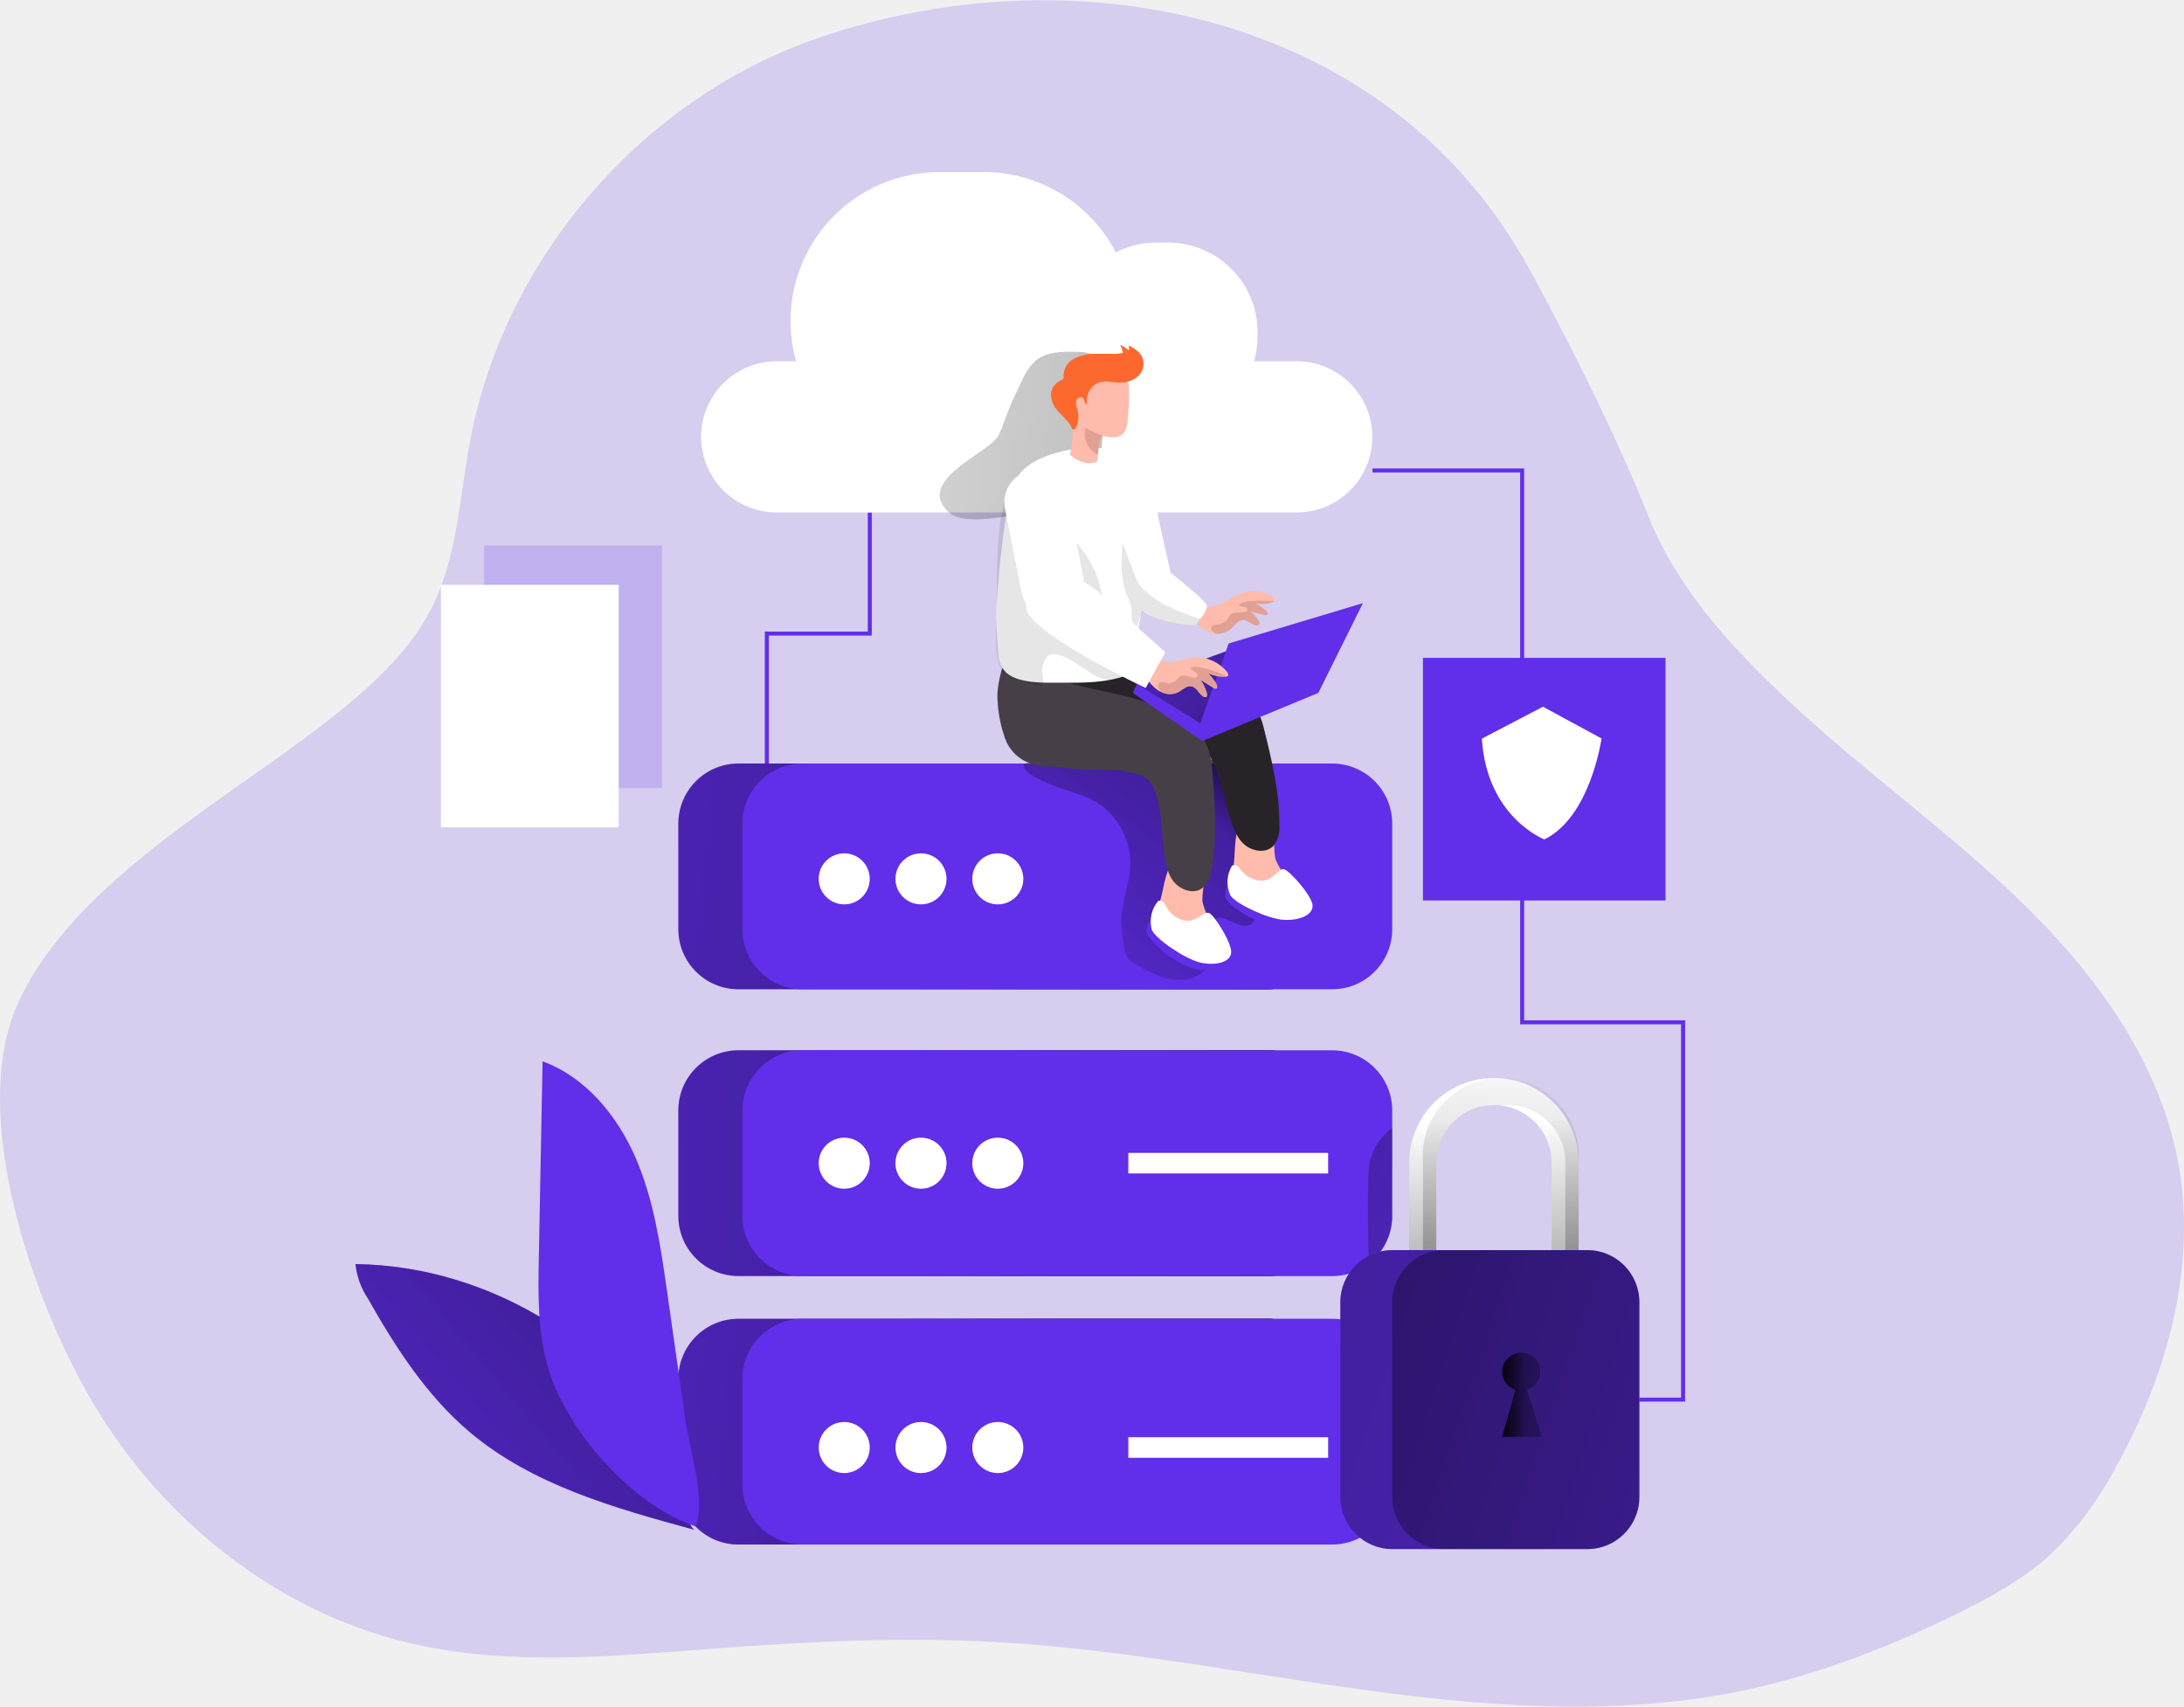
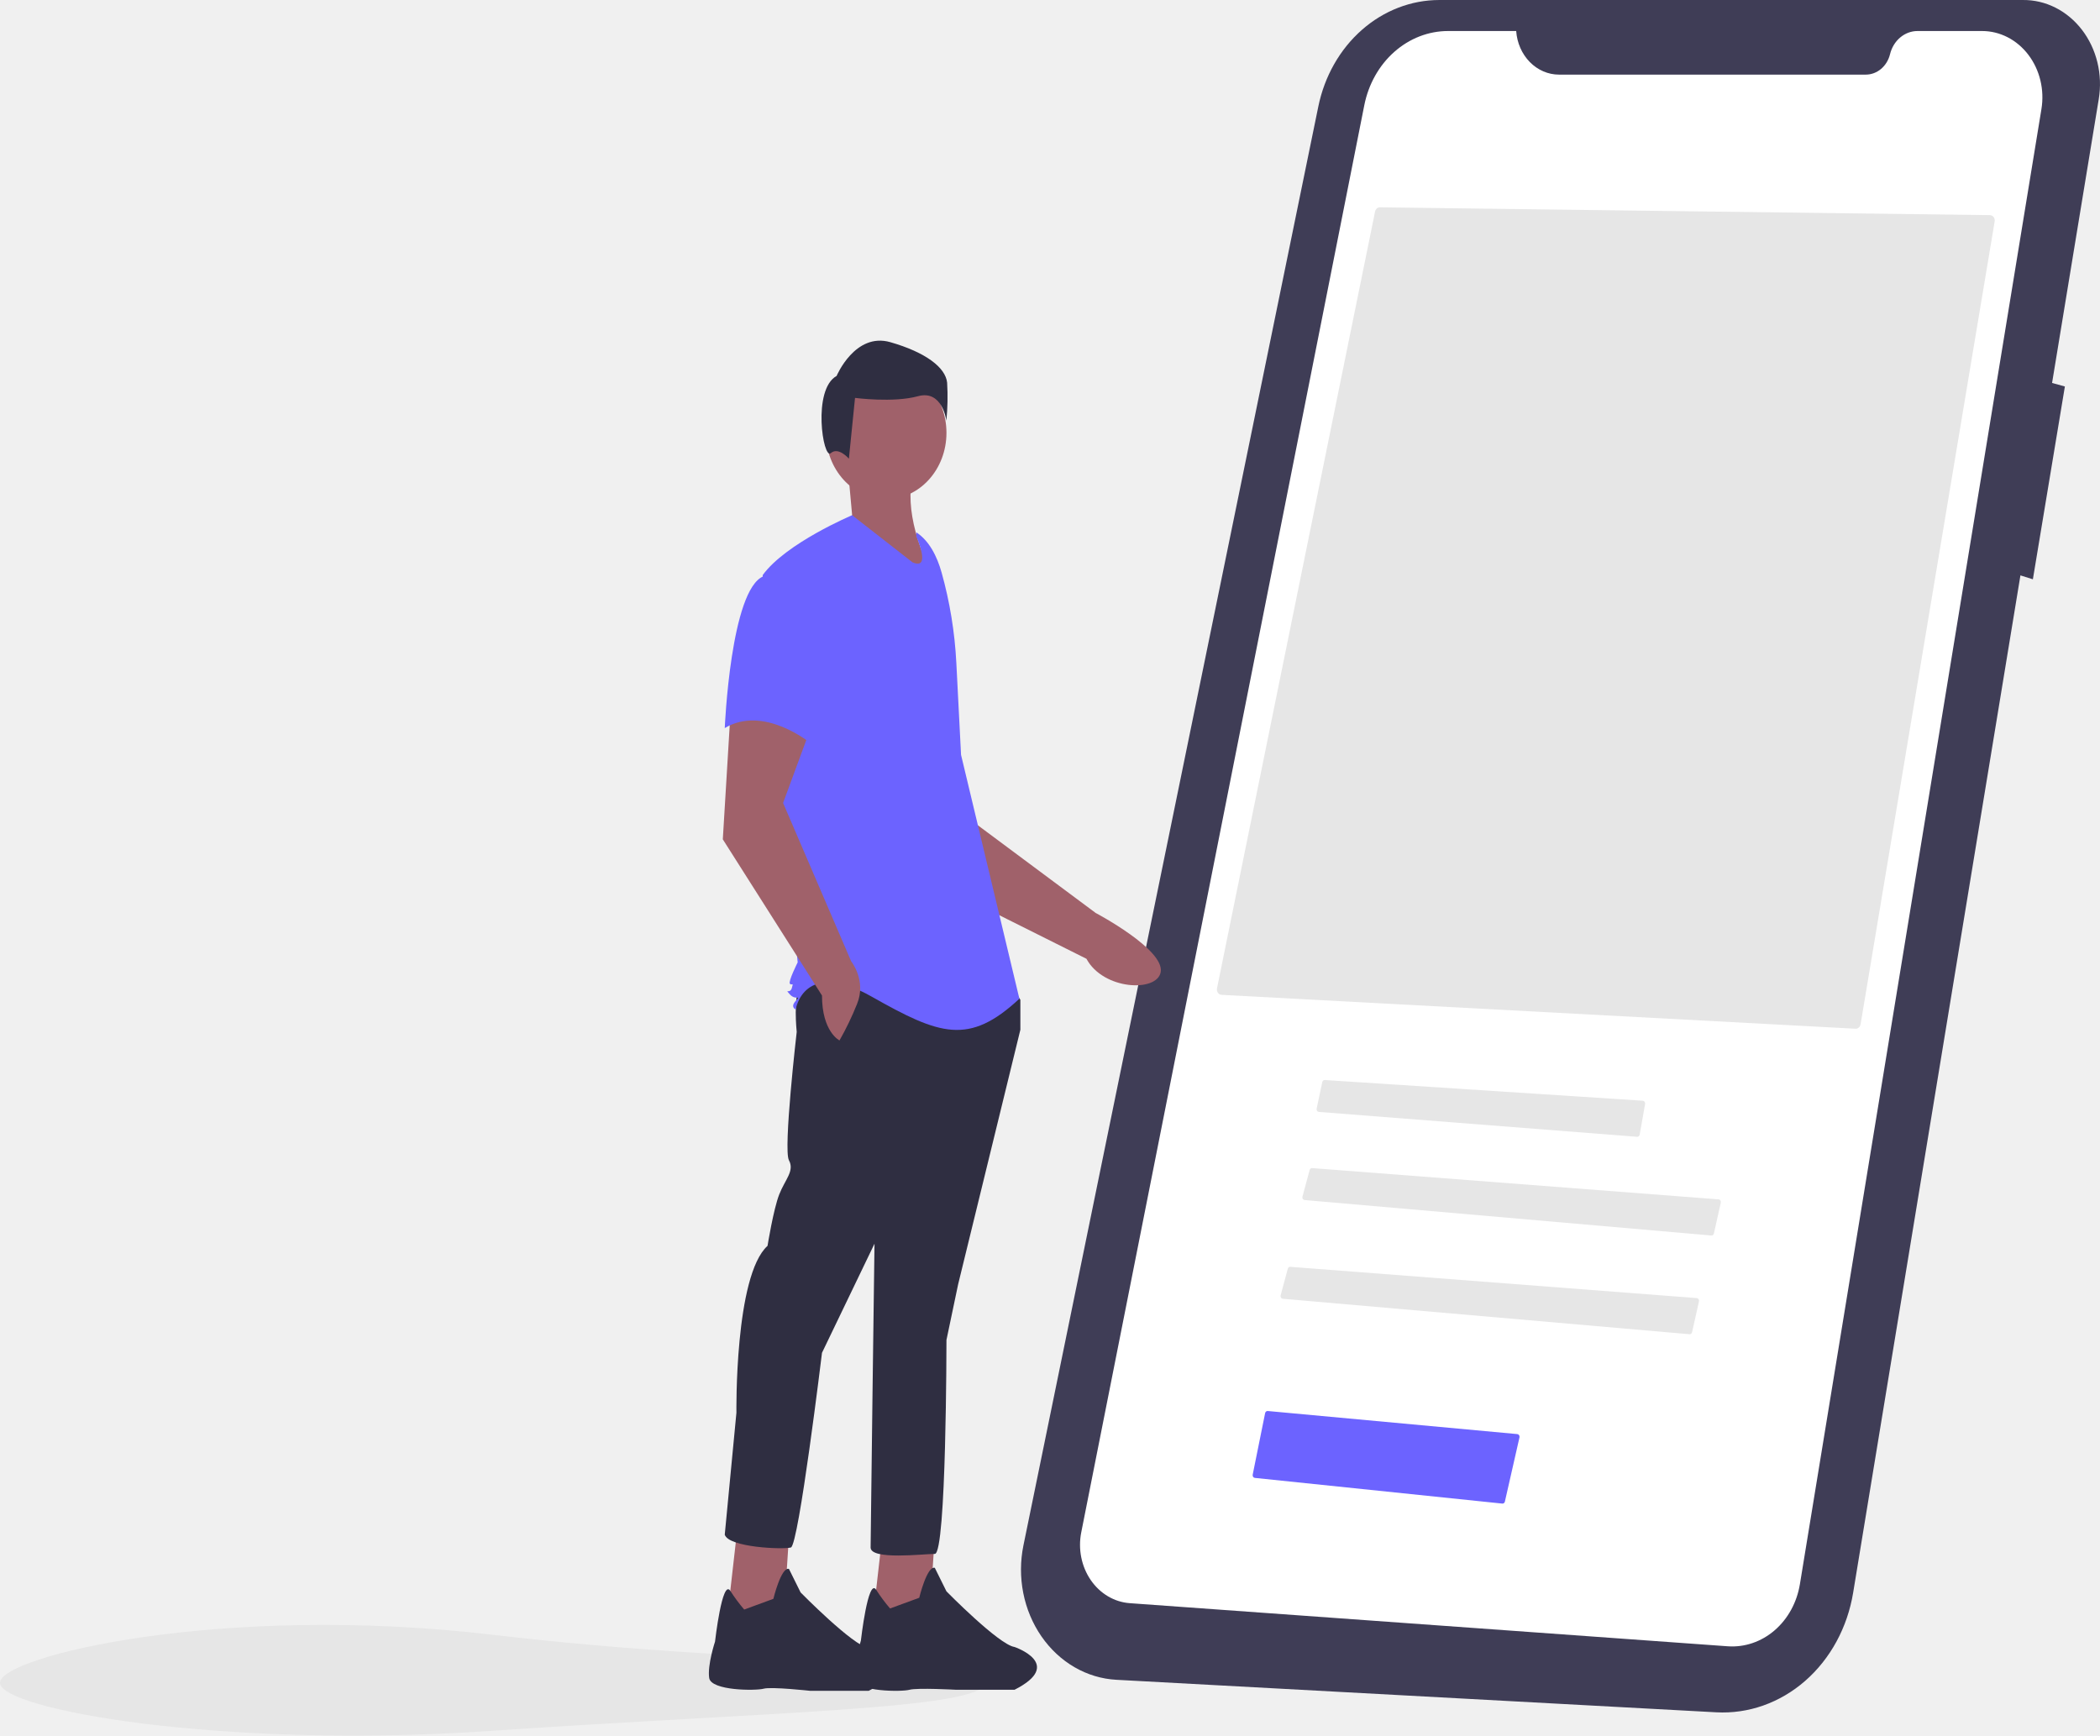
- <svg xmlns="http://www.w3.org/2000/svg" xmlns:xlink="http://www.w3.org/1999/xlink" id="Layer_1" data-name="Layer 1" viewBox="0 0 378.97 296.13">
+ <svg xmlns="http://www.w3.org/2000/svg" width="421" height="348" viewBox="0 0 421 348" fill="none">
+   <g clip-path="url(#clip0)">
+     <path d="M197.419 337.411C197.419 342.73 153.17 343.296 98.71 347.041C44.3 350.783 0 342.73 0 337.411C0 332.093 44.504 321.391 98.71 327.781C153.17 334.201 197.419 332.093 197.419 337.411Z" fill="#E6E6E6" />
+     <path d="M405.557 0.001H288.557C282.911 0.001 277.433 2.114 273.023 5.994C268.614 9.873 265.535 15.288 264.294 21.348L205.176 309.857C204.531 313.004 204.52 316.268 205.142 319.421C205.765 322.573 207.007 325.537 208.782 328.105C210.556 330.673 212.819 332.784 215.413 334.288C218.007 335.792 220.868 336.653 223.796 336.812L344.073 343.332C350.514 343.681 356.85 341.44 361.899 337.027C366.948 332.614 370.365 326.331 371.513 319.35L405.048 115.37L407.543 116.154L413.96 77.492L411.392 76.786L420.753 19.848C421.154 17.409 421.061 14.903 420.48 12.508C419.9 10.114 418.847 7.889 417.396 5.994C415.944 4.098 414.131 2.578 412.085 1.542C410.038 0.507 407.81 -0.02 405.557 0.001L405.557 0.001Z" fill="#3F3D56" />
+     <path d="M303.96 6.22H290.302C286.38 6.22 282.576 7.696 279.521 10.403C276.466 13.109 274.345 16.884 273.509 21.1L216.764 307.256C216.437 308.904 216.437 310.61 216.765 312.257C217.092 313.904 217.739 315.455 218.66 316.802C219.582 318.149 220.757 319.262 222.106 320.063C223.454 320.865 224.944 321.337 226.473 321.448L346.361 330.093C349.743 330.337 353.089 329.202 355.759 326.905C358.429 324.608 360.237 321.309 360.838 317.639L409.259 21.869C409.573 19.955 409.5 17.988 409.047 16.108C408.595 14.227 407.772 12.479 406.638 10.987C405.504 9.495 404.087 8.294 402.485 7.471C400.883 6.647 399.137 6.22 397.369 6.22H384.413C383.159 6.22 381.94 6.675 380.945 7.514C379.949 8.353 379.233 9.53 378.907 10.863V10.863C378.619 12.039 377.987 13.078 377.109 13.819C376.23 14.559 375.154 14.961 374.047 14.961H312.539C310.371 14.961 308.283 14.061 306.693 12.44C305.102 10.82 304.126 8.598 303.96 6.22V6.22Z" fill="white" />
+     <path d="M175.63 153.41L186.2 176.435L217.807 192.244C221.183 198.52 231.908 199.001 232.688 194.942C233.564 190.389 219.664 183.06 219.664 183.06L193.227 163.386L190.914 146.45L175.63 153.41Z" fill="#A0616A" />
+     <path d="M176.877 307.926L174.927 325.085L186.234 325.943L187.404 307.926H176.877Z" fill="#A0616A" />
+     <path d="M178.436 322.511C177.425 321.335 176.493 320.081 175.646 318.757C174.026 316.29 172.588 328.946 172.588 328.946C172.588 328.946 171.028 334.094 171.418 336.668C171.808 339.242 180.776 339.242 182.335 338.813C183.895 338.384 191.693 338.813 191.693 338.813H203.389C213.526 333.665 203.389 330.233 203.389 330.233C200.27 329.804 189.743 319.08 189.743 319.08L187.404 314.361C185.844 313.932 184.285 320.367 184.285 320.367L178.436 322.511Z" fill="#2F2E41" />
+     <path d="M147.635 308.141L145.685 325.3L156.992 326.158L158.162 308.141H147.635Z" fill="#A0616A" />
+     <path d="M149.195 322.726C148.184 321.55 147.251 320.295 146.405 318.972C144.784 316.505 143.346 329.161 143.346 329.161C143.346 329.161 141.787 333.879 142.177 336.453C142.566 339.027 151.534 339.027 153.094 338.598C154.653 338.169 162.451 339.027 162.451 339.027H174.148C184.285 333.879 174.148 330.448 174.148 330.448C171.028 330.019 160.501 319.294 160.501 319.294L158.162 314.575C156.602 314.146 155.043 320.581 155.043 320.581L149.195 322.726Z" fill="#2F2E41" />
+     <path d="M160.501 197.465C158.942 199.609 159.722 206.902 159.722 206.902C159.722 206.902 156.992 230.496 158.162 232.641C159.332 234.786 157.382 236.502 156.213 239.505C155.043 242.507 153.873 249.8 153.873 249.8C147.245 255.806 147.635 283.26 147.635 283.26L145.296 307.712C146.075 310.286 156.992 310.715 158.552 310.286C160.111 309.857 164.79 271.249 164.79 271.249L175.317 249.371C175.317 249.371 174.537 307.712 174.537 310.286C174.537 312.86 185.064 311.573 187.404 311.573C189.743 311.573 189.743 268.675 189.743 268.675L192.082 257.522L204.559 206.473V200.467L202.609 197.465C202.609 197.465 162.061 195.32 160.501 197.465Z" fill="#2F2E41" />
+     <path d="M177.656 100.087C184.332 100.087 189.743 94.133 189.743 86.788C189.743 79.444 184.332 73.49 177.656 73.49C170.981 73.49 165.57 79.444 165.57 86.788C165.57 94.133 170.981 100.087 177.656 100.087Z" fill="#A0616A" />
+     <path d="M183.7 93.009C181.25 99.011 182.701 107.395 187.599 116.602L167.714 106.307L170.833 103.304L170.054 94.725L183.7 93.009Z" fill="#A0616A" />
+     <path d="M183.7 106.736C186.304 108.439 187.861 111.569 188.756 114.753C190.411 120.649 191.407 126.744 191.723 132.905L192.667 151.35L204.364 200.253C194.227 209.69 188.379 207.546 174.732 199.824C161.086 192.102 159.527 202.398 159.527 202.398C159.527 202.398 158.357 201.969 159.527 200.682C160.696 199.395 159.527 200.682 158.357 199.395C157.187 198.108 158.357 199.395 158.747 198.108C159.137 196.821 158.747 197.679 158.357 197.25C157.967 196.821 159.917 192.96 159.917 192.96L156.798 160.787L152.899 115.315C157.577 108.881 170.834 103.304 170.834 103.304L182.92 112.742C186.819 114.457 183.7 107.594 183.7 107.594L183.7 106.736Z" fill="#6C63FF" />
+     <path d="M146.465 142.555L144.906 168.294L164.79 199.609C164.79 206.902 168.299 208.618 168.299 208.618C169.628 206.284 170.801 203.847 171.808 201.325C173.758 196.607 170.638 192.746 170.638 192.746L156.992 161.002L162.841 145.129L146.465 142.555Z" fill="#A0616A" />
+     <path d="M153.094 115.53C146.466 118.104 145.296 145.987 145.296 145.987C153.094 141.269 162.451 148.99 162.451 148.99C162.451 148.99 164.4 141.698 166.74 132.26C167.446 129.605 167.531 126.797 166.985 124.097C166.44 121.397 165.282 118.892 163.621 116.817C163.621 116.817 159.722 112.956 153.094 115.53Z" fill="#6C63FF" />
+     <path d="M166.545 90.864C168.083 89.509 170.182 91.971 170.182 91.971L171.413 79.782C171.413 79.782 179.107 80.798 184.03 79.444C188.954 78.089 189.724 84.353 189.724 84.353C189.977 81.823 190.029 79.274 189.877 76.735C189.57 73.688 185.569 70.64 178.491 68.609C171.413 66.577 167.72 75.38 167.72 75.38C162.797 78.089 165.006 92.218 166.545 90.864Z" fill="#2F2E41" />
+     <path d="M371.996 206.268C372.231 206.278 372.461 206.195 372.645 206.034C372.829 205.873 372.955 205.645 373 205.392L399.883 44.4C399.908 44.247 399.903 44.089 399.867 43.938C399.832 43.788 399.767 43.647 399.677 43.527C399.587 43.407 399.474 43.309 399.346 43.242C399.219 43.175 399.079 43.139 398.938 43.137L276.632 41.569H276.621C276.4 41.57 276.186 41.653 276.014 41.805C275.841 41.957 275.721 42.168 275.672 42.405L243.981 198.171C243.95 198.323 243.949 198.481 243.979 198.633C244.01 198.786 244.07 198.929 244.156 199.053C244.242 199.177 244.351 199.279 244.477 199.351C244.602 199.424 244.74 199.466 244.882 199.473L371.996 206.268Z" fill="#E6E6E6" />
+     <path d="M265.558 216.551C265.449 216.551 265.342 216.592 265.256 216.668C265.17 216.743 265.11 216.848 265.085 216.965L263.956 222.292C263.94 222.367 263.939 222.445 263.953 222.521C263.968 222.597 263.997 222.668 264.038 222.731C264.08 222.793 264.134 222.845 264.195 222.882C264.257 222.919 264.325 222.941 264.395 222.947L328.206 227.937C328.325 227.945 328.442 227.906 328.536 227.827C328.63 227.747 328.695 227.633 328.718 227.505L329.804 221.343C329.818 221.268 329.816 221.191 329.8 221.117C329.784 221.043 329.754 220.973 329.711 220.913C329.669 220.853 329.615 220.803 329.554 220.768C329.493 220.732 329.425 220.712 329.356 220.707L265.588 216.553C265.578 216.552 265.568 216.551 265.558 216.551Z" fill="#E6E6E6" />
+     <path d="M343.085 247.728C343.2 247.738 343.314 247.702 343.408 247.628C343.501 247.554 343.568 247.446 343.596 247.323L344.979 241.147C344.995 241.071 344.997 240.992 344.983 240.916C344.97 240.839 344.941 240.767 344.899 240.704C344.857 240.641 344.804 240.588 344.741 240.551C344.679 240.513 344.611 240.491 344.54 240.485L263.05 234.214C262.94 234.205 262.83 234.237 262.738 234.307C262.647 234.376 262.581 234.479 262.55 234.596L261.113 239.932C261.093 240.009 261.088 240.089 261.099 240.168C261.11 240.246 261.137 240.321 261.178 240.387C261.219 240.453 261.273 240.507 261.336 240.547C261.398 240.587 261.468 240.611 261.54 240.617L343.085 247.728Z" fill="#E6E6E6" />
+     <path d="M338.709 267.523C338.824 267.533 338.938 267.498 339.032 267.424C339.125 267.349 339.192 267.241 339.22 267.118L340.602 260.942C340.619 260.866 340.621 260.787 340.607 260.711C340.593 260.634 340.565 260.562 340.523 260.499C340.481 260.436 340.427 260.384 340.365 260.346C340.303 260.308 340.234 260.286 340.164 260.28L258.674 254.01C258.564 254 258.453 254.033 258.362 254.102C258.271 254.172 258.204 254.274 258.174 254.391L256.737 259.727C256.716 259.804 256.711 259.884 256.723 259.963C256.734 260.041 256.761 260.116 256.802 260.182C256.843 260.248 256.897 260.302 256.959 260.342C257.022 260.382 257.092 260.406 257.164 260.412L338.709 267.523Z" fill="#E6E6E6" />
+     <path d="M301.177 301.482C301.293 301.496 301.41 301.462 301.505 301.388C301.6 301.314 301.668 301.204 301.695 301.079L304.619 288.212C304.636 288.136 304.638 288.058 304.625 287.982C304.612 287.906 304.584 287.833 304.543 287.77C304.502 287.707 304.449 287.655 304.387 287.616C304.326 287.578 304.258 287.555 304.188 287.548L254.144 282.917C254.028 282.908 253.912 282.945 253.817 283.022C253.723 283.098 253.656 283.209 253.629 283.334L251.135 295.683C251.12 295.757 251.119 295.834 251.134 295.908C251.148 295.983 251.176 296.053 251.216 296.114C251.257 296.176 251.309 296.227 251.369 296.264C251.429 296.302 251.495 296.325 251.564 296.332L301.177 301.482Z" fill="#6C63FF" />
+   </g>
  <defs>
-     <linearGradient id="linear-gradient" x1="189.67" y1="249.86" x2="32.62" y2="235.39" gradientUnits="userSpaceOnUse">
-       <stop offset="0.01" />
-       <stop offset="0.13" stop-opacity="0.69" />
-       <stop offset="0.25" stop-opacity="0.32" />
-       <stop offset="1" stop-opacity="0" />
-     </linearGradient>
-     <linearGradient id="linear-gradient-2" x1="221.08" y1="202.23" x2="-29.49" y2="200.12" xlink:href="#linear-gradient" />
-     <linearGradient id="linear-gradient-3" x1="220.45" y1="204.04" x2="292.52" y2="226.14" xlink:href="#linear-gradient" />
-     <linearGradient id="linear-gradient-4" x1="225.1" y1="157.43" x2="-26.88" y2="130.97" xlink:href="#linear-gradient" />
-     <linearGradient id="linear-gradient-5" x1="226.88" y1="128.23" x2="181.35" y2="191.05" xlink:href="#linear-gradient" />
-     <linearGradient id="linear-gradient-6" x1="285.81" y1="92.02" x2="93.47" y2="71.2" xlink:href="#linear-gradient" />
-     <linearGradient id="linear-gradient-7" x1="272.04" y1="237.14" x2="270.46" y2="200.35" xlink:href="#linear-gradient" />
-     <linearGradient id="linear-gradient-8" x1="269.76" y1="255.6" x2="274" y2="187.84" xlink:href="#linear-gradient" />
-     <linearGradient id="linear-gradient-9" x1="155.5" y1="208.77" x2="452.98" y2="307.22" xlink:href="#linear-gradient" />
-     <linearGradient id="linear-gradient-10" x1="174.47" y1="213.56" x2="430.16" y2="298.18" xlink:href="#linear-gradient" />
-     <linearGradient id="linear-gradient-11" x1="271.45" y1="248.05" x2="292.1" y2="248.05" xlink:href="#linear-gradient" />
-     <linearGradient id="linear-gradient-12" x1="224.05" y1="129.84" x2="175.34" y2="85.63" xlink:href="#linear-gradient" />
-     <linearGradient id="linear-gradient-13" x1="132.35" y1="223.36" x2="46.59" y2="296.41" xlink:href="#linear-gradient" />
+     <clipPath id="clip0">
+       <rect width="421" height="348" fill="white" />
+     </clipPath>
  </defs>
-   <path d="M277.87,53.84c7.21,13.39,14.55,28,20.13,42,5.67,14.24,17.89,26.28,29.14,36.25,12.42,11,25.92,20.79,37.61,32.56s21.67,26,24.92,42.24c3.68,18.38-1.66,37.63-10.81,54A59.09,59.09,0,0,1,368,275.46c-4.52,4.22-10,7.29-15.51,10.06-14.76,7.38-30.28,13.11-46.67,15.32-17.06,2.3-34.41,1.28-51.44-.83-22.9-2.83-45.59-7.62-68.63-9-16.61-1-33.28-.18-49.87,1.07-17.75,1.33-35.85,3.13-53.16-1C60,285.67,40.31,270,28.28,249.92,17.79,232.46,6,199.26,15.18,179.68c9.78-20.85,36.29-35,53.65-48.67,7-5.53,14-11.62,18-19.62,4.46-8.92,4.79-19.25,6.64-29,6-31.75,30-59.45,60.63-69.87,43-14.66,94.94-4.93,120.28,35.34C275.61,49.78,276.77,51.8,277.87,53.84Z" transform="translate(-11.87 -6.02)" fill="#612ee9" opacity="0.18" style="isolation:isolate" />
-   <polygon points="292.4 243.21 284.46 243.21 284.46 242.52 291.7 242.52 291.7 177.74 263.78 177.74 263.78 81.98 238.15 81.98 238.15 81.29 264.47 81.29 264.47 177.05 292.4 177.05 292.4 243.21" fill="#612ee9" />
-   <polygon points="133.41 132.49 132.71 132.49 132.71 109.59 150.58 109.59 150.58 88.92 151.27 88.92 151.27 110.29 133.41 110.29 133.41 132.49" fill="#612ee9" />
-   <rect x="117.71" y="228.84" width="112.76" height="39.17" rx="10.43" fill="#612ee9" />
-   <rect x="117.71" y="182.25" width="112.76" height="39.17" rx="10.43" fill="#612ee9" />
-   <rect x="117.71" y="228.84" width="112.76" height="39.17" rx="10.43" fill="url(#linear-gradient)" />
-   <rect x="117.71" y="182.25" width="112.76" height="39.17" rx="10.43" fill="url(#linear-gradient-2)" />
-   <rect x="128.82" y="228.84" width="112.76" height="39.17" rx="10.43" fill="#612ee9" />
-   <path d="M253.45,198.7V217A10.42,10.42,0,0,1,243,227.45H151.13A10.43,10.43,0,0,1,140.7,217V198.7a10.43,10.43,0,0,1,10.43-10.43H243A10.43,10.43,0,0,1,253.45,198.7Z" transform="translate(-11.87 -6.02)" fill="#612ee9" />
-   <path d="M253.45,201.77V217a10.46,10.46,0,0,1-4.08,8.28c-.08-3.24-.26-12.26,0-16.26A9.88,9.88,0,0,1,253.45,201.77Z" transform="translate(-11.87 -6.02)" fill="url(#linear-gradient-3)" />
-   <rect x="117.71" y="132.49" width="112.76" height="39.17" rx="10.43" fill="#612ee9" />
-   <rect x="117.71" y="132.49" width="112.76" height="39.17" rx="10.43" fill="url(#linear-gradient-4)" />
-   <rect x="128.82" y="132.49" width="112.76" height="39.17" rx="10.43" fill="#612ee9" />
-   <path d="M223.1,165.3a2,2,0,0,0-1.15,2.2c.1.89.52,1.73.66,2.61.41,2.57-1.73,5.06-4.24,5.71-3.29.84-6.66-.82-9.58-2.55a4.51,4.51,0,0,1-1-.71,4.18,4.18,0,0,1-.82-2.13,23.51,23.51,0,0,1-.53-4.41c0-3.39,1.49-6.63,1.57-10a12.6,12.6,0,0,0-6.74-11.29,40,40,0,0,0-5.25-1.89,31.58,31.58,0,0,1-4.56-2c-.92-.48-1.93-1.16-2-2.19a10,10,0,0,1,4.92-.84h29a2,2,0,0,1,1.06.19,2,2,0,0,1,.7,1c1.94,4.65,1.71,9.8,2.11,14.73a30,30,0,0,0,1.33,7.09c.41,1.25,1.75,3.64.91,4.95C227.91,168.21,224.88,164.82,223.1,165.3Z" transform="translate(-11.87 -6.02)" fill="url(#linear-gradient-5)" />
-   <path d="M250,81.83a13.11,13.11,0,0,1-13.12,13.11H147a13.12,13.12,0,1,1,0-26.23H150a25.85,25.85,0,0,1,24.89-32.84h7.65a25.81,25.81,0,0,1,22.94,13.94,15.42,15.42,0,0,1,7.06-1.7h2a15.55,15.55,0,0,1,15.55,15.55v.77a15.53,15.53,0,0,1-.6,4.28h7.44A13.13,13.13,0,0,1,250,81.83Z" transform="translate(-11.87 -6.02)" fill="#fff" />
-   <path d="M184.9,81.93A10.5,10.5,0,0,0,186,79.45a72.4,72.4,0,0,1,3.37-7.72,9.27,9.27,0,0,1,2.26-3.18c1.81-1.48,4.36-1.52,6.7-1.49,1.56,0,3.34.15,4.28,1.39a5,5,0,0,1,.73,2.74A69.77,69.77,0,0,1,200.71,95q-6.45.33-12.92.57c-2.93.12-8.78,1.52-11.18-.58C170.48,89.65,182.87,84.83,184.9,81.93Z" transform="translate(-11.87 -6.02)" fill="url(#linear-gradient-6)" />
-   <path d="M283.45,225.3A2.35,2.35,0,0,1,281.1,223V207.77a10,10,0,1,0-20,0V223a2.35,2.35,0,0,1-4.7,0V207.77a14.7,14.7,0,1,1,29.4,0V223A2.35,2.35,0,0,1,283.45,225.3Z" transform="translate(-11.87 -6.02)" fill="#fff" />
-   <path d="M285.8,207.77V223a2.33,2.33,0,0,1-1.16,2,2.29,2.29,0,0,1-1.19.33A2.35,2.35,0,0,1,281.1,223V207.77a10,10,0,0,0-8.81-9.93,11.7,11.7,0,0,0-1.19-.07,10,10,0,0,0-10,10V223a2.35,2.35,0,0,1-1.16,2,2.32,2.32,0,0,1-1.2.33,2.36,2.36,0,0,1-2.35-2.35V207.77a14.72,14.72,0,0,1,14.71-14.7,11.71,11.71,0,0,1,1.19.06A14.7,14.7,0,0,1,285.8,207.77Z" transform="translate(-11.87 -6.02)" fill="url(#linear-gradient-7)" />
-   <path d="M285.8,207.77V223a1.34,1.34,0,1,1-2.31,0V207.77a10,10,0,0,0-10-10,11.9,11.9,0,0,0-1.2.07,11.7,11.7,0,0,0-1.19-.07,10,10,0,0,0-10,10V223a1.34,1.34,0,1,1-2.32,0V207.77a13.55,13.55,0,1,1,27,0Z" transform="translate(-11.87 -6.02)" fill="url(#linear-gradient-8)" />
-   <rect x="232.58" y="216.92" width="51.88" height="51.88" rx="9.04" fill="#612ee9" />
-   <rect x="232.58" y="216.93" width="51.87" height="51.87" rx="9.03" fill="url(#linear-gradient-9)" />
-   <rect x="241.58" y="216.93" width="42.88" height="51.87" rx="9.03" fill="url(#linear-gradient-10)" />
-   <path d="M274.84,247.19h0a3.3,3.3,0,1,1,2,0l2.57,8.16h-6.89Z" transform="translate(-11.87 -6.02)" fill="url(#linear-gradient-11)" />
-   <circle cx="146.49" cy="152.5" r="4.43" fill="#fff" />
-   <circle cx="159.81" cy="152.5" r="4.43" fill="#fff" />
-   <circle cx="173.14" cy="152.5" r="4.43" fill="#fff" />
-   <circle cx="146.49" cy="201.84" r="4.43" fill="#fff" />
-   <circle cx="159.81" cy="201.84" r="4.43" fill="#fff" />
-   <circle cx="173.14" cy="201.84" r="4.43" fill="#fff" />
-   <circle cx="146.49" cy="251.18" r="4.43" fill="#fff" />
-   <circle cx="159.81" cy="251.18" r="4.43" fill="#fff" />
-   <circle cx="173.14" cy="251.18" r="4.43" fill="#fff" />
-   <path d="M226,155.63a8.52,8.52,0,0,0,.2,3.63,6,6,0,0,0,2.27,2.73,10.21,10.21,0,0,0,7.43,1.72,1.45,1.45,0,0,0,.94-.41,1.26,1.26,0,0,0,.25-.73,5.59,5.59,0,0,0-1.51-3.79,12.59,12.59,0,0,1-2.31-3.47c-.84-2.48.82-8.57-3.7-8.15C225.83,147.51,226.28,153,226,155.63Z" transform="translate(-11.87 -6.02)" fill="#ffbbab" />
-   <path d="M209.59,121.86a84.15,84.15,0,0,1,10.26,1c6,.92,9.84,3.47,11.32,9.49,1.36,5.5,2.72,11.07,2.7,16.74a5.19,5.19,0,0,1-1.07,3.74c-1.39,1.4-3.91.88-5.28-.52s-1.93-3.41-2.49-5.3c-.94-3.21-2.13-10.82-5.53-11.67-5.76-1.44-11.68,2.19-17.32,0a25.57,25.57,0,0,1-5.71-2.84,10.6,10.6,0,0,1-3.94-4.9,11.44,11.44,0,0,1-.59-3.29,14.13,14.13,0,0,1,.06-2.76c.18-1.06.36-.94,1.43-.93,1.81,0,3.61.14,5.41.31C202.42,121.23,206,121.76,209.59,121.86Z" transform="translate(-11.87 -6.02)" fill="#282328" />
-   <path d="M224.88,159.75s-.82,1.45-.17,2.45,7.9,6.93,13.72,3.68-6.62-5.4-6.62-5.4Z" transform="translate(-11.87 -6.02)" fill="#612ee9" />
-   <path d="M225.66,156.22a1.13,1.13,0,0,1,1.37.55,4.67,4.67,0,0,0,4,2.07c1.78-.19,2.74-2.09,3.6-2s4.94,4.61,5,6.32-2.46,2.64-5.08,2.47-8.25-2.74-9.19-4.25A5.57,5.57,0,0,1,225.66,156.22Z" transform="translate(-11.87 -6.02)" fill="#fff" />
-   <path d="M213.33,161.81a8.47,8.47,0,0,0-.4,3.62,5.92,5.92,0,0,0,1.79,3.06,10.17,10.17,0,0,0,7.05,2.92,1.48,1.48,0,0,0,1-.25,1.3,1.3,0,0,0,.37-.68,5.63,5.63,0,0,0-.87-4,12.48,12.48,0,0,1-1.71-3.8c-.43-2.58,2.21-8.32-2.32-8.65C214.45,153.77,214,159.28,213.33,161.81Z" transform="translate(-11.87 -6.02)" fill="#ffbbab" />
-   <path d="M202.62,125.81a85.59,85.59,0,0,1,10,2.61c5.73,1.89,9.13,5,9.61,11.22.43,5.65.86,11.37-.08,17a5.2,5.2,0,0,1-1.67,3.51c-1.6,1.15-4,.23-5.13-1.38s-1.34-3.67-1.58-5.63c-.41-3.32-.33-11-3.55-12.42-3.4-1.48-7.19-1-10.8-1.2-1.88-.1-3.86-.47-5.7-.51-6.15-.13-7.43-4.71-7.64-5.43a22.55,22.55,0,0,1-1.14-7.14,18.1,18.1,0,0,1,.57-3.51c.23-1.07.24-1.19,1.4-1,1.79.3,3.55.73,5.29,1.19C195.66,124,199.09,125.12,202.62,125.81Z" transform="translate(-11.87 -6.02)" fill="#473f47" />
-   <path d="M211.51,165.69s-1,1.3-.57,2.39,6.65,8.13,12.93,5.87-5.64-6.41-5.64-6.41Z" transform="translate(-11.87 -6.02)" fill="#612ee9" />
-   <path d="M212.85,162.34a1.14,1.14,0,0,1,1.27.77,4.66,4.66,0,0,0,3.63,2.7c1.79.1,3-1.62,3.88-1.38s4.12,5.36,3.87,7-2.86,2.2-5.41,1.6-7.69-4.05-8.37-5.69A5.56,5.56,0,0,1,212.85,162.34Z" transform="translate(-11.87 -6.02)" fill="#fff" />
-   <polygon points="212.78 113 197.27 118.66 208.27 125.47 223.95 116.62 212.78 113" fill="#612ee9" />
-   <polygon points="212.78 113 197.27 118.66 208.27 125.47 223.95 116.62 212.78 113" fill="url(#linear-gradient-12)" />
-   <polygon points="196.57 120.23 208.62 128.58 228.76 120.23 236.49 104.66 213.2 111.66 208.27 125.47 197.27 118.66 196.57 120.23" fill="#612ee9" />
-   <path d="M211,109.2c-1.2.72-2.46,1-3.48.27l-.25-.21c-1.62-1.59-1.88-5-1.81-7.49a27.66,27.66,0,0,1,.26-3.13l6.12-7.44L215,105.43A17.22,17.22,0,0,1,211,109.2Z" transform="translate(-11.87 -6.02)" fill="#fff" />
-   <path d="M211.05,105.64c-.11.68-.12,1.4-.22,2.1-.55,3.82-2,7.62-1.45,11.53a4.11,4.11,0,0,1-.06,2.6,3.13,3.13,0,0,1-1.82,1.3c-3.64,1.35-7.61,1.34-11.49,1.31-2.91,0-7.09.23-9.5-1.7a4.82,4.82,0,0,1-1.41-3.37,58.9,58.9,0,0,1,0-12.31l.12-1.6q.5-5.53,1.4-11c.45-2.64,1.08-5.48,3.11-7.23,2.7-2.33,7.42-3.43,10.9-3.56A11.52,11.52,0,0,1,204,84a14.42,14.42,0,0,1,4.29,2.2c1.56,1.08,2.95,2,3.53,3.79a23,23,0,0,1,1,6.33,21.86,21.86,0,0,1-.76,6c-.25.95-.64,1.88-.88,2.83C211.11,105.29,211.08,105.46,211.05,105.64Z" transform="translate(-11.87 -6.02)" fill="#fff" />
-   <path d="M192.28,125c-1.16.16-3.56-1.23-4.39-1.51-.49-.16-.92-.48-1.4-.68-2.44-1-1.69-8.15-1.66-10.1.1-5.15-.14-10.53.55-15.61a17.15,17.15,0,0,1,1.53-5.69,6.73,6.73,0,0,1,4.41-3.65,1.92,1.92,0,0,1,1.14,0c1.48.62,1.43,3.21,1.51,4.48a10.12,10.12,0,0,0,.79,3.72c.58,1.25,1.51,1.71,2.41,2.64a21.1,21.1,0,0,1,4.93,7.05c.52,1.4.79,2.88,1.25,4.31a31,31,0,0,0,5,8.65c.72,1,1.49,2.2,1.07,3.34a3.06,3.06,0,0,1-1.91,1.63,6.69,6.69,0,0,1-3.25.45c-2.61-.34-4.58-2.45-6.91-3.66-.81-.42-2.36-1.13-3.28-.73s-1.24,1.63-1.38,2.46c-.08.53.36,2.25.11,2.59A.73.73,0,0,1,192.28,125Z" transform="translate(-11.87 -6.02)" fill="#020202" opacity="0.1" />
-   <path d="M206.66,81.36a2.49,2.49,0,0,1-1.67.55,7.72,7.72,0,0,1-1.51-.2l-.27,0a.25.25,0,0,0-.21,0,.3.3,0,0,0-.13.21,17.78,17.78,0,0,0-.5,3h0l0,.55a1,1,0,0,1-.13.55,1,1,0,0,1-.67.31,4.33,4.33,0,0,1-1.39,0,6.06,6.06,0,0,1-2.62-1.39,27.91,27.91,0,0,0,.48-5.16c0-2.24-.24-4.51.32-6.68A3.65,3.65,0,0,1,203,70.16a8.33,8.33,0,0,1,4.3,1.88,1.79,1.79,0,0,1,.47,1.43c0,.89.05,1.78,0,2.67s-.13,2-.26,3A3.48,3.48,0,0,1,206.66,81.36Z" transform="translate(-11.87 -6.02)" fill="#ffbbab" />
-   <path d="M206.2,72.4c-1.14,0-2.35-.35-3.47-.07a3.35,3.35,0,0,0-2.21,3.81c-.46.09-.42-.7-.7-1.06s-1.1,0-1.23.48a3.27,3.27,0,0,0,.25,1.59,4.58,4.58,0,0,1-.25,3c-.1.22-.31.47-.53.38s-.34-.52-.45-.72A7.79,7.79,0,0,0,197,79c-.45-.53-1-1-1.43-1.54a4.15,4.15,0,0,1-1.31-3.37,2.71,2.71,0,0,1,.69-1.33A3,3,0,0,1,196,72c.16-.08.35-.16.41-.32a.76.76,0,0,0,0-.3,3.41,3.41,0,0,1,1.9-3.17,8.31,8.31,0,0,1,3.79-.8c.85,0,1.7,0,2.55,0a5.77,5.77,0,0,0,2.07-.18,6.08,6.08,0,0,0-.47-1.38,6.71,6.71,0,0,1,1.55,1,2.59,2.59,0,0,0-.1-.87,5.31,5.31,0,0,1,2.26,1.77,3,3,0,0,1-.41,3.35,4.21,4.21,0,0,1-3,1.28Z" transform="translate(-11.87 -6.02)" fill="#fc682d" />
-   <path d="M203.48,81.71l-.27,0a.25.25,0,0,0-.21,0,.3.3,0,0,0-.13.21,17.78,17.78,0,0,0-.5,3h0a4.06,4.06,0,0,1-2.14-4.68,17.13,17.13,0,0,0,3.23,1.51Z" transform="translate(-11.87 -6.02)" fill="#e0a194" />
-   <path d="M229.5,114.47c-.67-.28-1.24-.91-2-.88s-1.37.92-2,1.5A3.59,3.59,0,0,1,223,116a4.16,4.16,0,0,1-.86-.13,5.53,5.53,0,0,1-2.94-2.09s1.86-2.09,2.1-2.23c.82-.47,1.93-.43,2.81-.9a28.84,28.84,0,0,1,2.76-1.54,6.61,6.61,0,0,1,5.93.45c.22.13.46.37.34.61a.46.46,0,0,1-.23.2h0a6.11,6.11,0,0,1-3.24.35,8.1,8.1,0,0,1,1.78,1.18c.24.21.46.61.2.8a.56.56,0,0,1-.44,0l-2.42-.59a5.8,5.8,0,0,1,1.53,1.78.66.66,0,0,1,.1.38C230.3,114.58,229.82,114.61,229.5,114.47Z" transform="translate(-11.87 -6.02)" fill="#ffbbab" />
-   <path d="M229.5,114.47c-.67-.28-1.24-.91-2-.88s-1.37.92-2,1.5A3.59,3.59,0,0,1,223,116a3.69,3.69,0,0,1-.66-.39.8.8,0,0,1-.33-.42.68.68,0,0,1,.49-.72,5.88,5.88,0,0,1,1-.15,2.14,2.14,0,0,0,1.33-.82c.27-.36.44-.82.83-1a2,2,0,0,1,.82-.18l1.1-.07a1.16,1.16,0,0,0,.49-.1.41.41,0,0,0,.23-.41c0-.19-.23-.29-.41-.36-.36-.13-1.57-.2-.79-.63a5.39,5.39,0,0,1,1.78-.42,19,19,0,0,1,3.69,0,2.92,2.92,0,0,1,.39.07h0a6.11,6.11,0,0,1-3.24.35,8.1,8.1,0,0,1,1.78,1.18c.24.21.46.61.2.8a.56.56,0,0,1-.44,0l-2.42-.59a5.8,5.8,0,0,1,1.53,1.78.66.66,0,0,1,.1.38C230.3,114.58,229.82,114.61,229.5,114.47Z" transform="translate(-11.87 -6.02)" fill="#e0a194" />
-   <path d="M219.32,114.49a21.18,21.18,0,0,1-7.23-1.37,10.36,10.36,0,0,1-4.22-3.05,1.77,1.77,0,0,1-.33-.6,1.81,1.81,0,0,1,0-1.15,5.53,5.53,0,0,1,1.84-2.79c2.39-1.78,5.64-.1,5.64-.1s6.09,4.74,6.26,5.68c.1.51-.49,1.47-1.06,2.23S219.32,114.49,219.32,114.49Z" transform="translate(-11.87 -6.02)" fill="#fff" />
-   <rect x="187.59" y="87.49" width="11.03" height="25.96" rx="5.51" transform="translate(-27.63 33.14) rotate(-11.13)" fill="#fff" />
-   <path d="M219.32,114.49a21.18,21.18,0,0,1-7.23-1.37c-.29-.11-1.78-1-2-.91a.49.49,0,0,0-.18.28l-.81,2.31a1.82,1.82,0,0,1-.82-1.45c-.06-.58,0-1.16-.06-1.73a10.73,10.73,0,0,0-.89-2.55c-1.09-2.78-.89-5.88-.68-8.86l2.22,5.81a6.51,6.51,0,0,0,.76,1.57,6.63,6.63,0,0,0,1,1A18,18,0,0,0,216,111.9c.34.14,4.08,1.73,4.28,1.44C219.76,114,219.32,114.49,219.32,114.49Z" transform="translate(-11.87 -6.02)" fill="#020202" opacity="0.1" />
-   <path d="M220.43,126.7c-.6-.53-1-1.39-1.77-1.59s-1.56.54-2.31,1a3.29,3.29,0,0,1-2.75.09,4.31,4.31,0,0,1-.83-.42,6.86,6.86,0,0,1-2.47-3.21s2.29-1.64,2.56-1.71c.92-.23,2,.17,3,0a27.51,27.51,0,0,1,3.07-.76,6.91,6.91,0,0,1,5.8,2.43c.19.22.37.56.21.77a.4.4,0,0,1-.27.14h0a6.06,6.06,0,0,1-3.3-.68,9.39,9.39,0,0,1,1.51,1.85c.2.3.33.8,0,.92-.14,0-.3,0-.44-.13l-2.28-1.43a7.37,7.37,0,0,1,1.14,2.42.71.71,0,0,1,0,.43C221.2,127.08,220.71,127,220.43,126.7Z" transform="translate(-11.87 -6.02)" fill="#ffbbab" />
-   <path d="M220.43,126.7c-.6-.53-1-1.39-1.77-1.59s-1.56.54-2.31,1a3.29,3.29,0,0,1-2.75.09,4.27,4.27,0,0,1-.57-.63,1,1,0,0,1-.25-.56.66.66,0,0,1,.65-.62,5.57,5.57,0,0,1,1,.15,1.85,1.85,0,0,0,1.5-.44c.35-.3.62-.74,1-.86a1.77,1.77,0,0,1,.85.07l1.12.29a1.22,1.22,0,0,0,.5,0,.39.39,0,0,0,.32-.37.72.72,0,0,0-.33-.51c-.33-.26-1.52-.74-.65-.94a4.84,4.84,0,0,1,1.85.12,19.12,19.12,0,0,1,3.67,1.24,2.81,2.81,0,0,1,.38.2h0a6.06,6.06,0,0,1-3.3-.68,9.39,9.39,0,0,1,1.51,1.85c.2.3.33.8,0,.92-.14,0-.3,0-.44-.13l-2.28-1.43a7.37,7.37,0,0,1,1.14,2.42.71.71,0,0,1,0,.43C221.2,127.08,220.71,127,220.43,126.7Z" transform="translate(-11.87 -6.02)" fill="#e0a194" />
-   <path d="M203.75,110l10.34,9.19-3.42,6.21S191,116.19,190,111.74s4.2-4.28,4.2-4.28S198.5,104.12,203.75,110Z" transform="translate(-11.87 -6.02)" fill="#fff" />
-   <rect x="246.91" y="114.16" width="42.09" height="42.09" fill="#612ee9" />
-   <rect x="84.02" y="94.66" width="30.86" height="42.09" fill="#612ee9" opacity="0.18" style="isolation:isolate" />
-   <rect x="76.5" y="101.48" width="30.86" height="42.09" fill="#fff" />
-   <path d="M73.55,225.36a13.34,13.34,0,0,0,2.17,6c4.8,8.48,10.18,16.83,17.61,23.12,10.93,9.24,25.23,13.23,39.05,17-1.23-.6-2.72-7-3.27-8.37-1.07-2.74-2.07-5.51-3.09-8.27-1.63-4.35-5-7.85-8.36-11.06A66,66,0,0,0,91,228.1,62.79,62.79,0,0,0,73.55,225.36Z" transform="translate(-11.87 -6.02)" fill="#612ee9" />
-   <path d="M73.55,225.36a13.34,13.34,0,0,0,2.17,6c4.8,8.48,10.18,16.83,17.61,23.12,10.93,9.24,25.23,13.23,39.05,17-1.23-.6-2.72-7-3.27-8.37-1.07-2.74-2.07-5.51-3.09-8.27-1.63-4.35-5-7.85-8.36-11.06A66,66,0,0,0,91,228.1,62.79,62.79,0,0,0,73.55,225.36Z" transform="translate(-11.87 -6.02)" fill="url(#linear-gradient-13)" />
-   <path d="M127.62,230.11c-1.13-7.89-2.29-15.88-5.46-23.19s-8.67-14-16.14-16.73q-.33,16.94-.65,33.87c-.13,6.52-.24,13.17,1.63,19.42,3.29,11,14.68,23.81,25.65,27.43,1.63-5.26-1.1-13.23-1.88-18.7Z" transform="translate(-11.87 -6.02)" fill="#612ee9" />
-   <rect x="195.79" y="200.05" width="34.67" height="3.57" fill="#fff" />
-   <rect x="195.79" y="249.39" width="34.67" height="3.57" fill="#fff" />
-   <path d="M269,134.19l10.6-5.54,10.17,5.51s-1.89,13.61-9.92,17.51C279.83,151.67,269.87,147.86,269,134.19Z" transform="translate(-11.87 -6.02)" fill="#fff" />
</svg>
